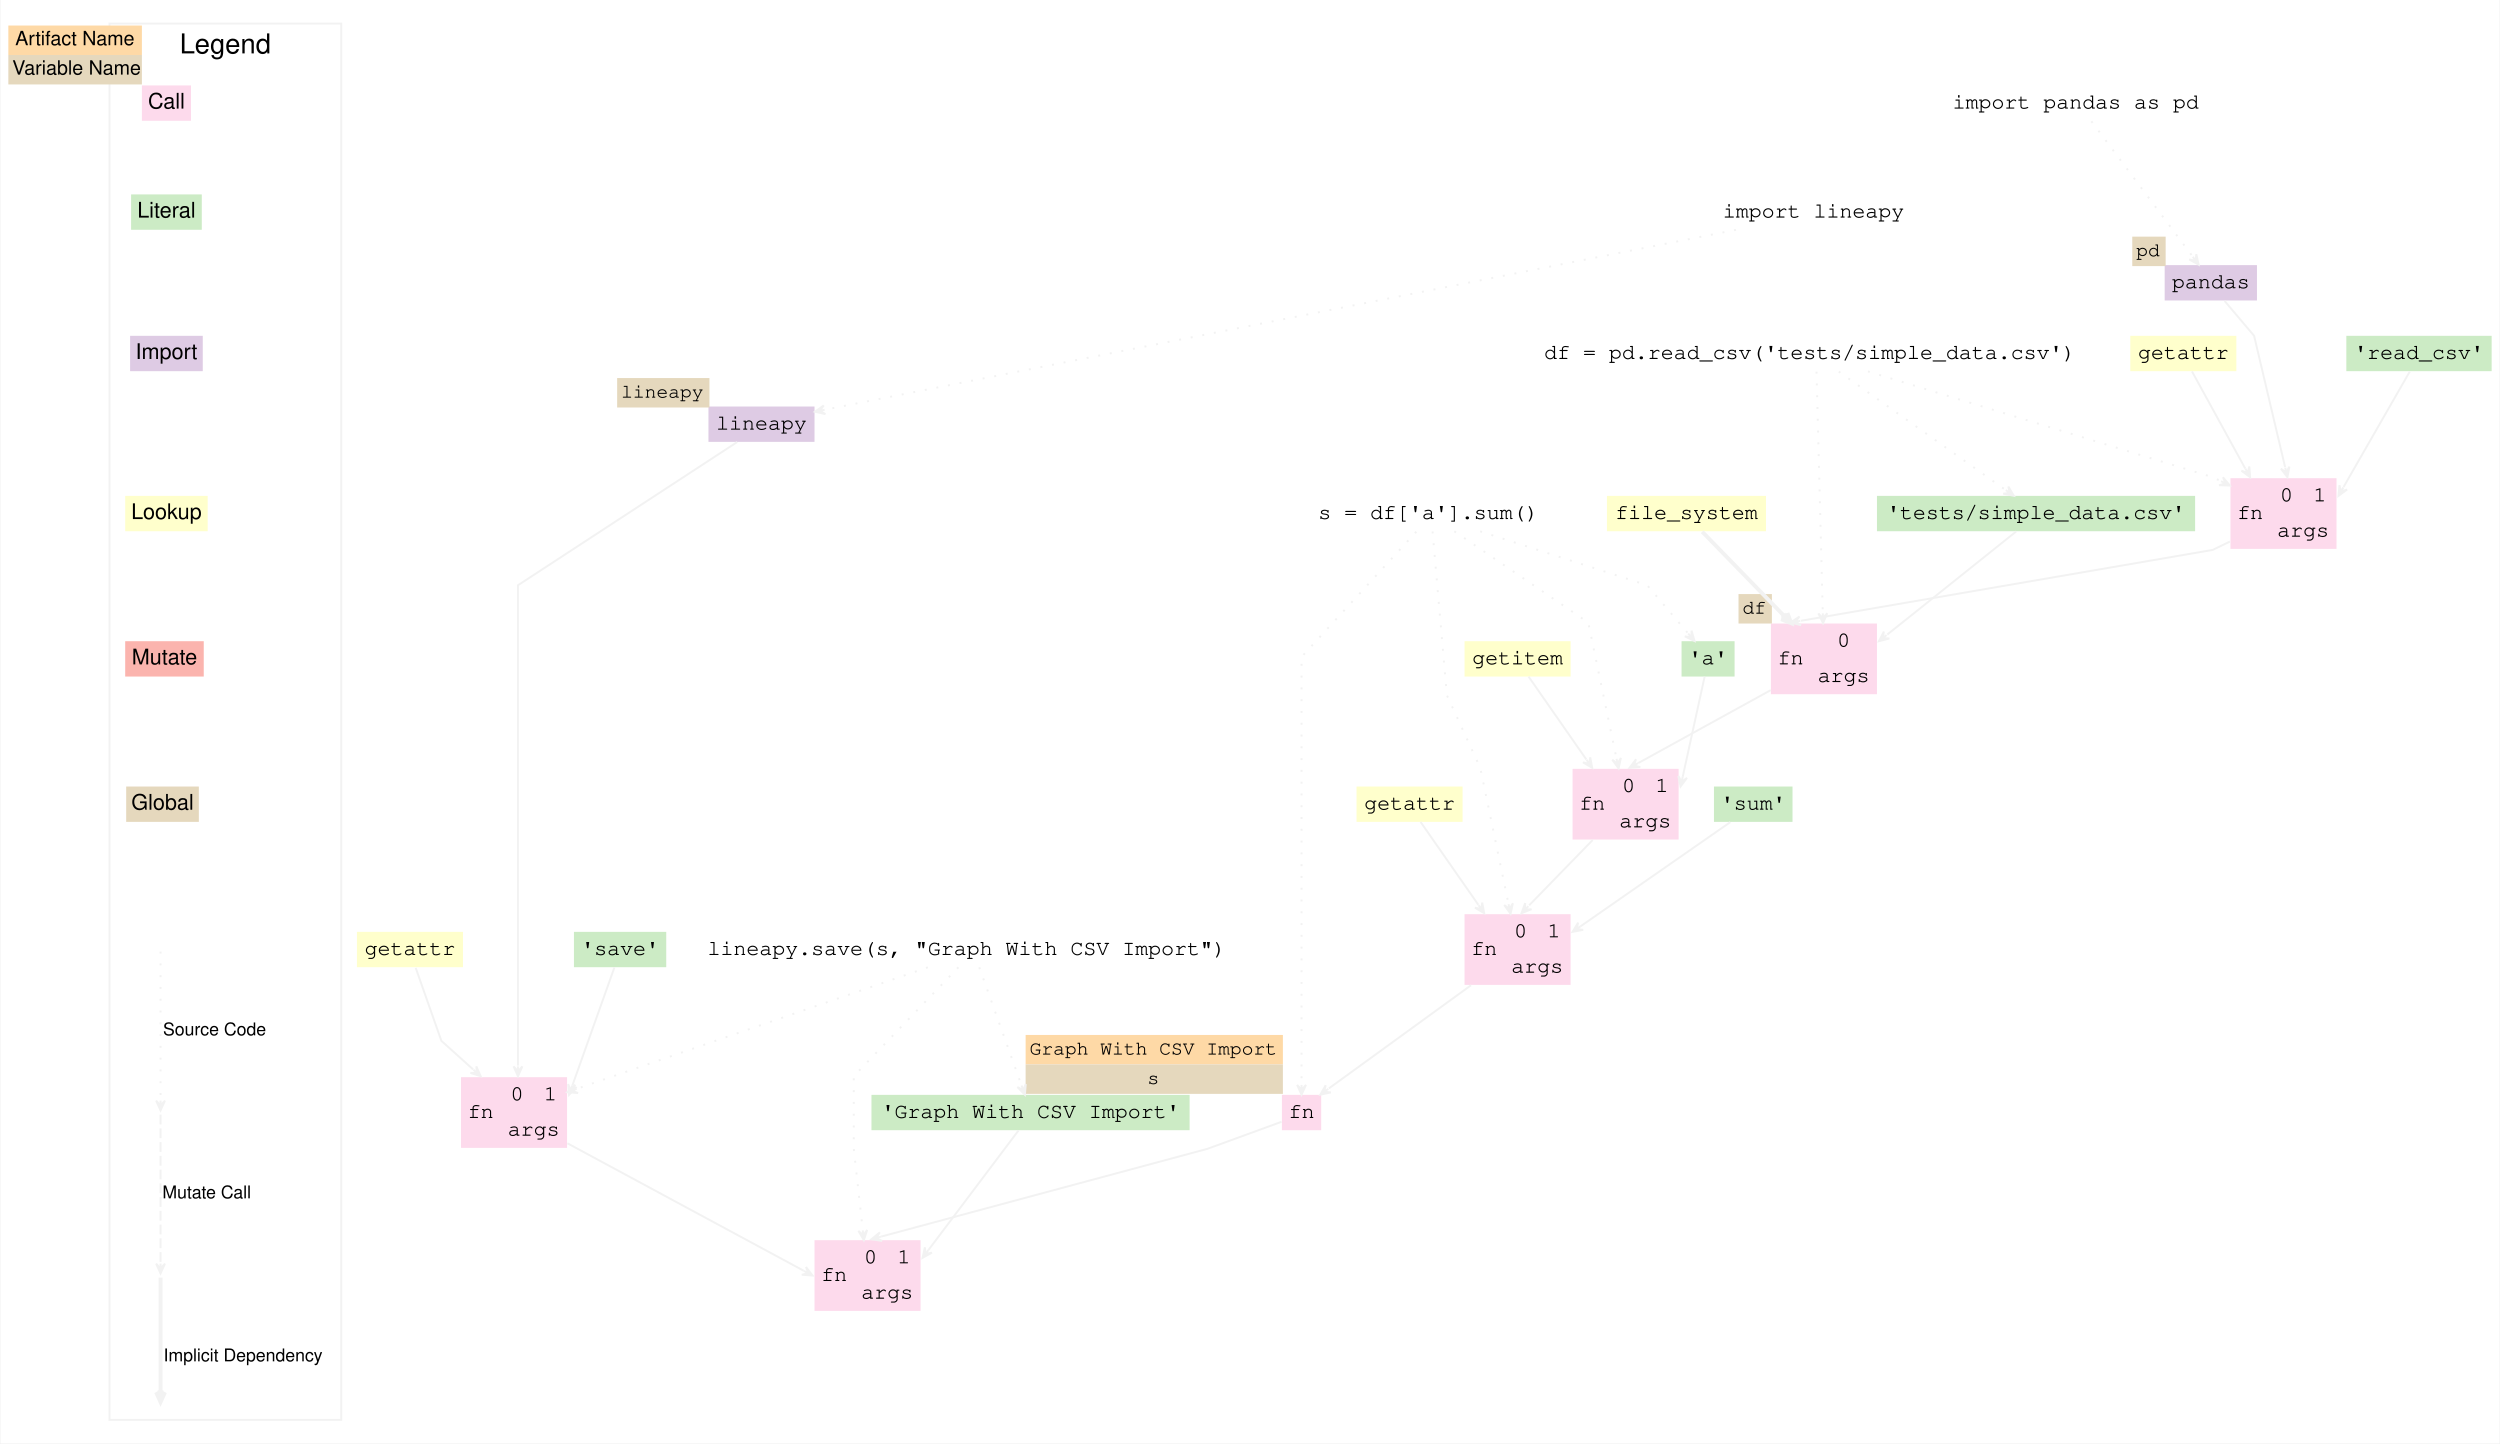
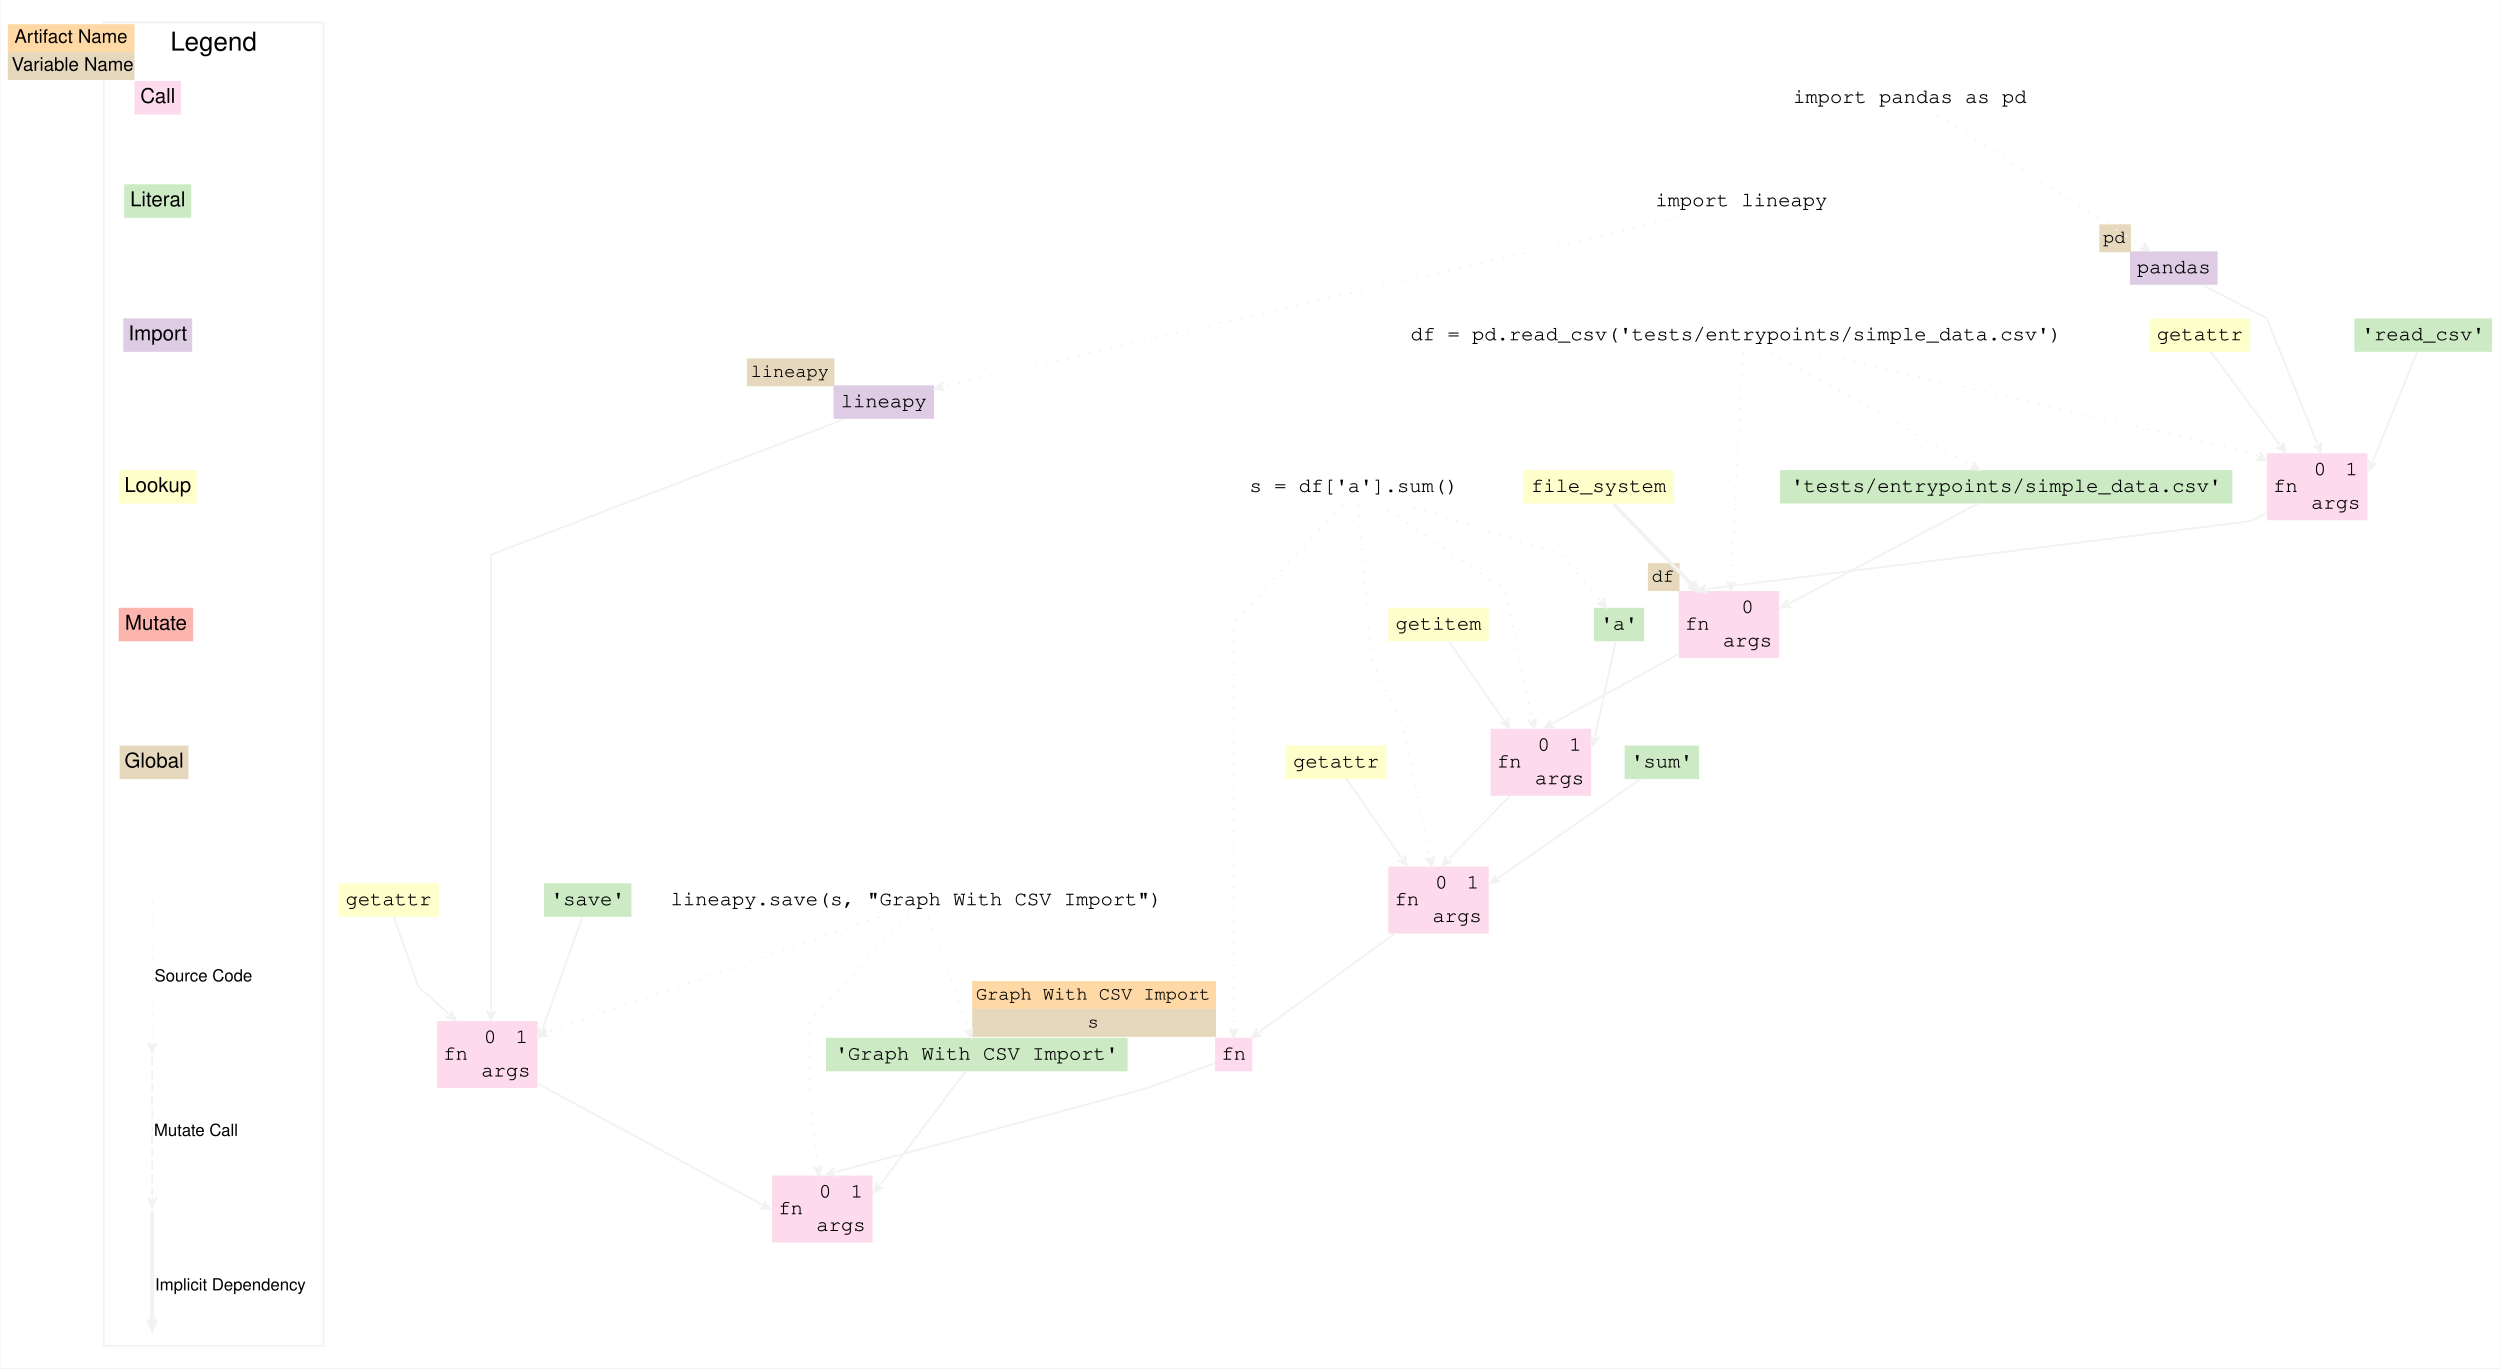
- <svg xmlns="http://www.w3.org/2000/svg" width="1273pt" height="735pt" viewBox="0 0 1272.5 735">
+ <svg xmlns="http://www.w3.org/2000/svg" width="1343pt" height="735pt" viewBox="0 0 1342.5 735">
  <g class="graph" transform="scale(1) translate(4 731)">
-     <polygon points="-4 4 -4 -731 1268.5 -731 1268.5 4" fill="#fff" stroke="transparent" />
+     <polygon points="-4 4 -4 -731 1338.5 -731 1338.5 4" fill="#fff" stroke="transparent" />
    <g class="cluster">
      <polygon points="51.5 -8 51.5 -719 169.5 -719 169.5 -8" fill="none" stroke="#f2f2f2" />
      <text x="110.5" y="-703.8" font-family="Helvetica,sans-Serif" font-size="14" text-anchor="middle">Legend</text>
    </g>
    <g class="node">
      <polygon points="68 -669.5 68 -687.5 93 -687.5 93 -669.5" fill="#fddaec" stroke="#f2f2f2" stroke-width="0" />
      <text x="80.5" y="-675.7" fill="#000000" font-family="Helvetica,sans-Serif" font-size="11" text-anchor="middle">Call</text>
      <polygon points="0 -703 0 -718 68 -718 68 -703" fill="#fed9a6" stroke="transparent" />
      <text x="3.5" y="-708" fill="#000000" font-family="Helvetica,sans-Serif" font-size="10">Artifact Name</text>
      <polygon points="0 -688 0 -703 68 -703 68 -688" fill="#e5d8bd" stroke="transparent" />
      <text x="2" y="-693" fill="#000000" font-family="Helvetica,sans-Serif" font-size="10">Variable Name</text>
      <polygon points="98.5 -632 62.5 -632 62.5 -614 98.5 -614" fill="#ccebc5" stroke="#f2f2f2" stroke-width="0" />
      <text x="80.5" y="-620.2" fill="#000000" font-family="Helvetica,sans-Serif" font-size="11" text-anchor="middle">Literal</text>
      <polygon points="99 -560 62 -560 62 -542 99 -542" fill="#decbe4" stroke="#f2f2f2" stroke-width="0" />
      <text x="80.5" y="-548.2" fill="#000000" font-family="Helvetica,sans-Serif" font-size="11" text-anchor="middle">Import</text>
      <polygon points="101.5 -478.5 59.5 -478.5 59.5 -460.5 101.5 -460.5" fill="#ffc" stroke="#f2f2f2" stroke-width="0" />
      <text x="80.5" y="-466.7" fill="#000000" font-family="Helvetica,sans-Serif" font-size="11" text-anchor="middle">Lookup</text>
      <polygon points="59.5 -386.5 59.5 -404.5 99.5 -404.5 99.5 -386.5" fill="#fbb4ae" stroke="#f2f2f2" stroke-width="0" />
      <text x="79.5" y="-392.7" fill="#000000" font-family="Helvetica,sans-Serif" font-size="11" text-anchor="middle">Mutate</text>
      <polygon points="97 -330.5 60 -330.5 60 -312.5 97 -312.5" fill="#e5d8bd" stroke="#f2f2f2" stroke-width="0" />
      <text x="78.5" y="-318.7" fill="#000000" font-family="Helvetica,sans-Serif" font-size="11" text-anchor="middle">Global</text>
    </g>
    <g class="edge">
      <path d="m77.5-246.44v75.43" fill="none" stroke="#f2f2f2" stroke-dasharray="1,5" />
      <polygon points="77.5 -165.56 79.75 -170.56 77.5 -168.06 77.5 -170.56 77.5 -170.56 77.5 -170.56 77.5 -168.06 75.25 -170.56 77.5 -165.56" fill="#f2f2f2" stroke="#f2f2f2" />
      <text x="105" y="-203.8" font-family="Helvetica,sans-Serif" font-size="9" text-anchor="middle">Source Code</text>
      <path d="m77.5-163.44v75.43" fill="none" stroke="#f2f2f2" stroke-dasharray="5,2" />
      <polygon points="77.5 -82.56 79.75 -87.56 77.5 -85.06 77.5 -87.56 77.5 -87.56 77.5 -87.56 77.5 -85.06 75.25 -87.56 77.5 -82.56" fill="#f2f2f2" stroke="#f2f2f2" />
      <text x="101" y="-120.8" font-family="Helvetica,sans-Serif" font-size="9" text-anchor="middle">Mutate Call</text>
      <path d="m77.5-80.45v58.33" fill="none" stroke="#f2f2f2" stroke-width="2" />
      <polygon points="77.5 -17.04 79.75 -22.04 78 -19.54 78 -22.04 77.5 -22.04 77 -22.04 77 -19.54 75.25 -22.04 77.5 -17.04" fill="#f2f2f2" stroke="#f2f2f2" stroke-width="2" />
      <text x="119.5" y="-37.8" font-family="Helvetica,sans-Serif" font-size="9" text-anchor="middle">Implicit Dependency</text>
    </g>
    <g class="node">
-       <polygon points="1145 -596 1098 -596 1098 -578 1145 -578" fill="#decbe4" stroke="#f2f2f2" stroke-width="0" />
-       <text x="1121.5" y="-584.2" fill="#000000" font-family="Courier,monospace" font-size="11" text-anchor="middle">pandas</text>
-       <polygon points="1081.5 -595.5 1081.5 -610.5 1098.5 -610.5 1098.5 -595.5" fill="#e5d8bd" stroke="transparent" />
-       <text x="1083.5" y="-600.5" fill="#000000" font-family="Courier,monospace" font-size="10">pd</text>
-       <polygon points="1131.5 -451.5 1131.5 -487.5 1185.5 -487.5 1185.5 -451.5" fill="#fddaec" stroke="#f2f2f2" stroke-width="0" />
-       <text x="1141.5" y="-466.7" fill="#000000" font-family="Courier,monospace" font-size="11" text-anchor="middle">fn</text>
-       <polyline points="1151.5 -451.5 1151.5 -487.5" fill="none" stroke="#f2f2f2" stroke-width="0" />
-       <text x="1160" y="-475.7" fill="#000000" font-family="Courier,monospace" font-size="11" text-anchor="middle">0</text>
-       <polyline points="1168.5 -469.5 1168.5 -487.5" fill="none" stroke="#f2f2f2" stroke-width="0" />
-       <text x="1177" y="-475.7" fill="#000000" font-family="Courier,monospace" font-size="11" text-anchor="middle">1</text>
-       <polyline points="1151.5 -469.5 1185.5 -469.5" fill="none" stroke="#f2f2f2" stroke-width="0" />
-       <text x="1168.5" y="-457.7" fill="#000000" font-family="Courier,monospace" font-size="11" text-anchor="middle">args</text>
-     </g>
-     <g class="edge" stroke="#f2f2f2">
-       <path d="m1128.5-577.77c6.45 7.61 15.04 17.77 15.04 17.77s11.88 50.31 15.78 66.82" fill="none" />
-       <polygon points="1160.5 -488 1161.5 -493.38 1159.9 -490.43 1159.4 -492.87 1159.4 -492.87 1159.4 -492.87 1159.9 -490.43 1157.2 -492.35 1160.5 -488" fill="#f2f2f2" />
-     </g>
-     <g class="node">
-       <polygon points="410.5 -524 356.5 -524 356.5 -506 410.5 -506" fill="#decbe4" stroke="#f2f2f2" stroke-width="0" />
-       <text x="383.5" y="-512.2" fill="#000000" font-family="Courier,monospace" font-size="11" text-anchor="middle">lineapy</text>
-       <polygon points="310 -523.5 310 -538.5 357 -538.5 357 -523.5" fill="#e5d8bd" stroke="transparent" />
-       <text x="312" y="-528.5" fill="#000000" font-family="Courier,monospace" font-size="10">lineapy</text>
+       <polygon points="1187 -596 1140 -596 1140 -578 1187 -578" fill="#decbe4" stroke="#f2f2f2" stroke-width="0" />
+       <text x="1163.5" y="-584.2" fill="#000000" font-family="Courier,monospace" font-size="11" text-anchor="middle">pandas</text>
+       <polygon points="1123.5 -595.5 1123.5 -610.5 1140.5 -610.5 1140.5 -595.5" fill="#e5d8bd" stroke="transparent" />
+       <text x="1125.5" y="-600.5" fill="#000000" font-family="Courier,monospace" font-size="10">pd</text>
+       <polygon points="1213.5 -451.5 1213.5 -487.5 1267.5 -487.5 1267.5 -451.5" fill="#fddaec" stroke="#f2f2f2" stroke-width="0" />
+       <text x="1223.5" y="-466.7" fill="#000000" font-family="Courier,monospace" font-size="11" text-anchor="middle">fn</text>
+       <polyline points="1233.5 -451.5 1233.5 -487.5" fill="none" stroke="#f2f2f2" stroke-width="0" />
+       <text x="1242" y="-475.7" fill="#000000" font-family="Courier,monospace" font-size="11" text-anchor="middle">0</text>
+       <polyline points="1250.5 -469.5 1250.5 -487.5" fill="none" stroke="#f2f2f2" stroke-width="0" />
+       <text x="1259" y="-475.7" fill="#000000" font-family="Courier,monospace" font-size="11" text-anchor="middle">1</text>
+       <polyline points="1233.5 -469.5 1267.5 -469.5" fill="none" stroke="#f2f2f2" stroke-width="0" />
+       <text x="1250.5" y="-457.7" fill="#000000" font-family="Courier,monospace" font-size="11" text-anchor="middle">args</text>
+     </g>
+     <g class="edge" stroke="#f2f2f2">
+       <path d="m1179-577.92c14.67 7.64 34.45 17.92 34.45 17.92s20.65 51.26 27.1 67.28" fill="none" />
+       <polygon points="1242.5 -488 1242.7 -493.48 1241.6 -490.32 1240.6 -492.64 1240.6 -492.64 1240.6 -492.64 1241.6 -490.32 1238.5 -491.8 1242.5 -488" fill="#f2f2f2" />
+     </g>
+     <g class="node">
+       <polygon points="497.5 -524 443.5 -524 443.5 -506 497.5 -506" fill="#decbe4" stroke="#f2f2f2" stroke-width="0" />
+       <text x="470.5" y="-512.2" fill="#000000" font-family="Courier,monospace" font-size="11" text-anchor="middle">lineapy</text>
+       <polygon points="397 -523.5 397 -538.5 444 -538.5 444 -523.5" fill="#e5d8bd" stroke="transparent" />
+       <text x="399" y="-528.5" fill="#000000" font-family="Courier,monospace" font-size="10">lineapy</text>
      <polygon points="230.5 -146.5 230.5 -182.5 284.5 -182.5 284.5 -146.5" fill="#fddaec" stroke="#f2f2f2" stroke-width="0" />
      <text x="240.5" y="-161.7" fill="#000000" font-family="Courier,monospace" font-size="11" text-anchor="middle">fn</text>
      <polyline points="250.5 -146.5 250.5 -182.5" fill="none" stroke="#f2f2f2" stroke-width="0" />
      <text x="259" y="-170.7" fill="#000000" font-family="Courier,monospace" font-size="11" text-anchor="middle">0</text>
      <polyline points="267.5 -164.5 267.5 -182.5" fill="none" stroke="#f2f2f2" stroke-width="0" />
      <text x="276" y="-170.7" fill="#000000" font-family="Courier,monospace" font-size="11" text-anchor="middle">1</text>
      <polyline points="250.5 -164.5 284.5 -164.5" fill="none" stroke="#f2f2f2" stroke-width="0" />
      <text x="267.5" y="-152.7" fill="#000000" font-family="Courier,monospace" font-size="11" text-anchor="middle">args</text>
    </g>
    <g class="edge" stroke="#f2f2f2">
-       <path d="m371.16-505.94c-31.37 20.49-111.66 72.94-111.66 72.94v186.5 58.09" fill="none" />
+       <path d="m449.5-505.94c-53.37 20.49-190 72.94-190 72.94v186.5 58.09" fill="none" />
      <polygon points="259.5 -183 261.75 -188 259.5 -185.5 259.5 -188 259.5 -188 259.5 -188 259.5 -185.5 257.25 -188 259.5 -183" fill="#f2f2f2" />
    </g>
    <g class="node">
-       <polygon points="1113.5 -478.5 951.5 -478.5 951.5 -460.5 1113.5 -460.5" fill="#ccebc5" stroke="#f2f2f2" stroke-width="0" />
-       <text x="1032.5" y="-466.7" fill="#000000" font-family="Courier,monospace" font-size="11" text-anchor="middle">'tests/simple_data.csv'</text>
+       <polygon points="1195 -478.5 952 -478.5 952 -460.5 1195 -460.5" fill="#ccebc5" stroke="#f2f2f2" stroke-width="0" />
+       <text x="1073.5" y="-466.7" fill="#000000" font-family="Courier,monospace" font-size="11" text-anchor="middle">'tests/entrypoints/simple_data.csv'</text>
      <polygon points="897.5 -377.5 897.5 -413.5 951.5 -413.5 951.5 -377.5" fill="#fddaec" stroke="#f2f2f2" stroke-width="0" />
      <text x="907.5" y="-392.7" fill="#000000" font-family="Courier,monospace" font-size="11" text-anchor="middle">fn</text>
      <polyline points="917.5 -377.5 917.5 -413.5" fill="none" stroke="#f2f2f2" stroke-width="0" />
      <text x="934.5" y="-401.7" fill="#000000" font-family="Courier,monospace" font-size="11" text-anchor="middle">0</text>
      <polyline points="917.5 -395.5 951.5 -395.5" fill="none" stroke="#f2f2f2" stroke-width="0" />
      <text x="934.5" y="-383.7" fill="#000000" font-family="Courier,monospace" font-size="11" text-anchor="middle">args</text>
      <polygon points="881 -413.5 881 -428.5 898 -428.5 898 -413.5" fill="#e5d8bd" stroke="transparent" />
      <text x="883" y="-418.5" fill="#000000" font-family="Courier,monospace" font-size="10">df</text>
    </g>
    <g class="edge" stroke="#f2f2f2">
-       <path d="m1022.4-460.39c-17.66 14.12-53.36 42.68-65.62 52.49" fill="none" />
-       <polygon points="952.5 -404.5 957.81 -405.87 954.45 -406.06 956.4 -407.62 956.4 -407.62 956.4 -407.62 954.45 -406.06 955 -409.38 952.5 -404.5" fill="#f2f2f2" />
-     </g>
-     <g class="node">
-       <polygon points="1134.5 -560 1080.5 -560 1080.5 -542 1134.5 -542" fill="#ffc" stroke="#f2f2f2" stroke-width="0" />
-       <text x="1107.5" y="-548.2" fill="#000000" font-family="Courier,monospace" font-size="11" text-anchor="middle">getattr</text>
-     </g>
-     <g class="edge" stroke="#f2f2f2">
-       <path d="m1111.9-541.89c7.28 13.26 21.47 39.15 27.14 49.48" fill="none" />
-       <polygon points="1141.5 -488 1141.1 -493.47 1140.3 -490.19 1139.1 -492.38 1139.1 -492.38 1139.1 -492.38 1140.3 -490.19 1137.1 -491.3 1141.5 -488" fill="#f2f2f2" />
-     </g>
-     <g class="node">
-       <polygon points="1264.5 -560 1190.5 -560 1190.5 -542 1264.5 -542" fill="#ccebc5" stroke="#f2f2f2" stroke-width="0" />
-       <text x="1227.5" y="-548.2" fill="#000000" font-family="Courier,monospace" font-size="11" text-anchor="middle">'read_csv'</text>
-     </g>
-     <g class="edge" stroke="#f2f2f2">
-       <path d="m1222.8-541.8c-8.67 15.11-26.89 46.89-33.68 58.73" fill="none" />
-       <polygon points="1186.5 -478.5 1190.9 -481.72 1187.7 -480.67 1189 -482.84 1189 -482.84 1189 -482.84 1187.7 -480.67 1187 -483.96 1186.5 -478.5" fill="#f2f2f2" />
-       <path d="m1131.2-455.24c-5.02 2.44-8.71 4.24-8.71 4.24s-176.58 30.39-209.69 36.09" fill="none" />
-       <polygon points="907.5 -414 912.81 -412.63 909.96 -414.42 912.43 -414.85 912.43 -414.85 912.43 -414.85 909.96 -414.42 912.05 -417.07 907.5 -414" fill="#f2f2f2" />
+       <path d="m1058.2-460.39c-27.73 14.66-84.87 44.88-101.22 53.53" fill="none" />
+       <polygon points="952.5 -404.5 957.97 -404.85 954.71 -405.67 956.92 -406.84 956.92 -406.84 956.92 -406.84 954.71 -405.67 955.87 -408.83 952.5 -404.5" fill="#f2f2f2" />
+     </g>
+     <g class="node">
+       <polygon points="1204.5 -560 1150.5 -560 1150.5 -542 1204.5 -542" fill="#ffc" stroke="#f2f2f2" stroke-width="0" />
+       <text x="1177.5" y="-548.2" fill="#000000" font-family="Courier,monospace" font-size="11" text-anchor="middle">getattr</text>
+     </g>
+     <g class="edge" stroke="#f2f2f2">
+       <path d="m1183.5-541.89c9.94 13.39 29.43 39.66 36.94 49.78" fill="none" />
+       <polygon points="1223.5 -488 1222.3 -493.36 1222 -490.01 1220.5 -492.02 1220.5 -492.02 1220.5 -492.02 1222 -490.01 1218.7 -490.67 1223.5 -488" fill="#f2f2f2" />
+     </g>
+     <g class="node">
+       <polygon points="1334.5 -560 1260.5 -560 1260.5 -542 1334.5 -542" fill="#ccebc5" stroke="#f2f2f2" stroke-width="0" />
+       <text x="1297.5" y="-548.2" fill="#000000" font-family="Courier,monospace" font-size="11" text-anchor="middle">'read_csv'</text>
+     </g>
+     <g class="edge" stroke="#f2f2f2">
+       <path d="m1294.2-541.8c-6.07 14.97-18.77 46.28-23.67 58.38" fill="none" />
+       <polygon points="1268.5 -478.5 1272.5 -482.29 1269.4 -480.82 1270.4 -483.13 1270.4 -483.13 1270.4 -483.13 1269.4 -480.82 1268.3 -483.98 1268.5 -478.5" fill="#f2f2f2" />
+       <path d="m1213.2-455.24c-5.02 2.44-8.71 4.24-8.71 4.24s-252.41 31.44-291.85 36.36" fill="none" />
+       <polygon points="907.5 -414 912.74 -412.39 909.98 -414.31 912.46 -414.62 912.46 -414.62 912.46 -414.62 909.98 -414.31 912.18 -416.85 907.5 -414" fill="#f2f2f2" />
    </g>
    <g class="node">
      <polygon points="895 -478.5 814 -478.5 814 -460.5 895 -460.5" fill="#ffc" stroke="#f2f2f2" stroke-width="0" />
      <text x="854.5" y="-466.7" fill="#000000" font-family="Courier,monospace" font-size="11" text-anchor="middle">file_system</text>
    </g>
    <g class="edge" stroke="#f2f2f2" stroke-width="2">
      <path d="m862.53-460.24c10.04 10.33 27.61 28.4 41.48 42.66" fill="none" />
      <polygon points="907.81 -413.66 905.94 -418.82 906.43 -415.8 904.69 -417.6 904.33 -417.25 903.97 -416.9 905.71 -415.11 902.72 -415.68 907.81 -413.66" fill="#f2f2f2" />
    </g>
    <g class="node">
      <polygon points="796.5 -303.5 796.5 -339.5 850.5 -339.5 850.5 -303.5" fill="#fddaec" stroke="#f2f2f2" stroke-width="0" />
      <text x="806.5" y="-318.7" fill="#000000" font-family="Courier,monospace" font-size="11" text-anchor="middle">fn</text>
      <polyline points="816.5 -303.5 816.5 -339.5" fill="none" stroke="#f2f2f2" stroke-width="0" />
      <text x="825" y="-327.7" fill="#000000" font-family="Courier,monospace" font-size="11" text-anchor="middle">0</text>
      <polyline points="833.5 -321.5 833.5 -339.5" fill="none" stroke="#f2f2f2" stroke-width="0" />
      <text x="842" y="-327.7" fill="#000000" font-family="Courier,monospace" font-size="11" text-anchor="middle">1</text>
      <polyline points="816.5 -321.5 850.5 -321.5" fill="none" stroke="#f2f2f2" stroke-width="0" />
      <text x="833.5" y="-309.7" fill="#000000" font-family="Courier,monospace" font-size="11" text-anchor="middle">args</text>
    </g>
    <g class="edge" stroke="#f2f2f2">
      <path d="m897.45-379.61c-23.59 12.99-55.8 30.72-67.49 37.15" fill="none" />
      <polygon points="825.5 -340 830.97 -340.44 827.69 -341.21 829.88 -342.41 829.88 -342.41 829.88 -342.41 827.69 -341.21 828.8 -344.38 825.5 -340" fill="#f2f2f2" />
    </g>
    <g class="node">
      <polygon points="740.5 -330.5 686.5 -330.5 686.5 -312.5 740.5 -312.5" fill="#ffc" stroke="#f2f2f2" stroke-width="0" />
      <text x="713.5" y="-318.7" fill="#000000" font-family="Courier,monospace" font-size="11" text-anchor="middle">getattr</text>
      <polygon points="741.5 -229.5 741.5 -265.5 795.5 -265.5 795.5 -229.5" fill="#fddaec" stroke="#f2f2f2" stroke-width="0" />
      <text x="751.5" y="-244.7" fill="#000000" font-family="Courier,monospace" font-size="11" text-anchor="middle">fn</text>
      <polyline points="761.5 -229.5 761.5 -265.5" fill="none" stroke="#f2f2f2" stroke-width="0" />
      <text x="770" y="-253.7" fill="#000000" font-family="Courier,monospace" font-size="11" text-anchor="middle">0</text>
      <polyline points="778.5 -247.5 778.5 -265.5" fill="none" stroke="#f2f2f2" stroke-width="0" />
      <text x="787" y="-253.7" fill="#000000" font-family="Courier,monospace" font-size="11" text-anchor="middle">1</text>
      <polyline points="761.5 -247.5 795.5 -247.5" fill="none" stroke="#f2f2f2" stroke-width="0" />
      <text x="778.5" y="-235.7" fill="#000000" font-family="Courier,monospace" font-size="11" text-anchor="middle">args</text>
    </g>
    <g class="edge" stroke="#f2f2f2">
      <path d="m719.11-312.46c8.17 11.73 23.08 33.11 29.41 42.19" fill="none" />
      <polygon points="751.5 -266 750.49 -271.39 750.07 -268.05 748.64 -270.1 748.64 -270.1 748.64 -270.1 750.07 -268.05 746.79 -268.81 751.5 -266" fill="#f2f2f2" />
    </g>
    <g class="node">
      <polygon points="879 -404.5 852 -404.5 852 -386.5 879 -386.5" fill="#ccebc5" stroke="#f2f2f2" stroke-width="0" />
      <text x="865.5" y="-392.7" fill="#000000" font-family="Courier,monospace" font-size="11" text-anchor="middle">'a'</text>
    </g>
    <g class="edge" stroke="#f2f2f2">
      <path d="m863.73-386.39c-2.95 13.45-8.75 40-11.15 50.97" fill="none" />
      <polygon points="851.5 -330.5 854.77 -334.9 852.03 -332.94 852.57 -335.38 852.57 -335.38 852.57 -335.38 852.03 -332.94 850.37 -335.87 851.5 -330.5" fill="#f2f2f2" />
    </g>
    <g class="node">
      <polygon points="795.5 -404.5 741.5 -404.5 741.5 -386.5 795.5 -386.5" fill="#ffc" stroke="#f2f2f2" stroke-width="0" />
      <text x="768.5" y="-392.7" fill="#000000" font-family="Courier,monospace" font-size="11" text-anchor="middle">getitem</text>
    </g>
    <g class="edge" stroke="#f2f2f2">
      <path d="m774.11-386.46c8.17 11.73 23.08 33.11 29.41 42.19" fill="none" />
      <polygon points="806.5 -340 805.49 -345.39 805.07 -342.05 803.64 -344.1 803.64 -344.1 803.64 -344.1 805.07 -342.05 801.79 -342.81 806.5 -340" fill="#f2f2f2" />
      <path d="m806.73-303.26c-11.4 11.73-25.6 26.33-32.33 33.25" fill="none" />
      <polygon points="770.5 -266 775.6 -268.02 772.24 -267.79 773.99 -269.58 773.99 -269.58 773.99 -269.58 772.24 -267.79 772.37 -271.15 770.5 -266" fill="#f2f2f2" />
    </g>
    <g class="node">
      <polygon points="908.5 -330.5 868.5 -330.5 868.5 -312.5 908.5 -312.5" fill="#ccebc5" stroke="#f2f2f2" stroke-width="0" />
      <text x="888.5" y="-318.7" fill="#000000" font-family="Courier,monospace" font-size="11" text-anchor="middle">'sum'</text>
    </g>
    <g class="edge" stroke="#f2f2f2">
      <path d="m876.85-312.39c-20.7 14.39-62.94 43.78-76.24 53.03" fill="none" />
      <polygon points="796.5 -256.5 801.89 -257.51 798.55 -257.93 800.6 -259.36 800.6 -259.36 800.6 -259.36 798.55 -257.93 799.32 -261.2 796.5 -256.5" fill="#f2f2f2" />
    </g>
    <g class="node">
      <polygon points="648.5 -155.5 648.5 -173.5 668.5 -173.5 668.5 -155.5" fill="#fddaec" stroke="#f2f2f2" stroke-width="0" />
      <text x="658.5" y="-161.7" fill="#000000" font-family="Courier,monospace" font-size="11" text-anchor="middle">fn</text>
      <polygon points="518 -189 518 -204 649 -204 649 -189" fill="#fed9a6" stroke="transparent" />
      <text x="520" y="-194" fill="#000000" font-family="Courier,monospace" font-size="10">Graph With CSV Import</text>
      <polygon points="518 -174 518 -189 649 -189 649 -174" fill="#e5d8bd" stroke="transparent" />
      <text x="580" y="-179" fill="#000000" font-family="Courier,monospace" font-size="10">s</text>
    </g>
    <g class="edge" stroke="#f2f2f2">
      <path d="m744.8-229.32c-24.26 17.59-60.06 43.55-72.38 52.53" fill="none" />
      <polygon points="668.07 -173.59 673.43 -174.74 670.08 -175.07 672.1 -176.55 672.1 -176.55 672.1 -176.55 670.08 -175.07 670.77 -178.37 668.07 -173.59" fill="#f2f2f2" />
    </g>
    <g class="node">
      <polygon points="410.5 -63.5 410.5 -99.5 464.5 -99.5 464.5 -63.5" fill="#fddaec" stroke="#f2f2f2" stroke-width="0" />
      <text x="420.5" y="-78.7" fill="#000000" font-family="Courier,monospace" font-size="11" text-anchor="middle">fn</text>
      <polyline points="430.5 -63.5 430.5 -99.5" fill="none" stroke="#f2f2f2" stroke-width="0" />
      <text x="439" y="-87.7" fill="#000000" font-family="Courier,monospace" font-size="11" text-anchor="middle">0</text>
      <polyline points="447.5 -81.5 447.5 -99.5" fill="none" stroke="#f2f2f2" stroke-width="0" />
      <text x="456" y="-87.7" fill="#000000" font-family="Courier,monospace" font-size="11" text-anchor="middle">1</text>
      <polyline points="430.5 -81.5 464.5 -81.5" fill="none" stroke="#f2f2f2" stroke-width="0" />
      <text x="447.5" y="-69.7" fill="#000000" font-family="Courier,monospace" font-size="11" text-anchor="middle">args</text>
    </g>
    <g class="edge" stroke="#f2f2f2">
      <path d="m648.32-159.79c-14.09 5.14-37.82 13.79-37.82 13.79s-138.03 37.13-166.07 44.67" fill="none" />
      <polygon points="439.5 -100 444.91 -99.13 441.91 -100.65 444.33 -101.3 444.33 -101.3 444.33 -101.3 441.91 -100.65 443.74 -103.47 439.5 -100" fill="#f2f2f2" />
    </g>
    <g class="node">
      <polygon points="601.5 -173.5 439.5 -173.5 439.5 -155.5 601.5 -155.5" fill="#ccebc5" stroke="#f2f2f2" stroke-width="0" />
      <text x="520.5" y="-161.7" fill="#000000" font-family="Courier,monospace" font-size="11" text-anchor="middle">'Graph With CSV Import'</text>
    </g>
    <g class="edge" stroke="#f2f2f2">
      <path d="m514.4-155.41c-11.74 15.59-37.13 49.28-45.87 60.89" fill="none" />
      <polygon points="465.5 -90.5 470.31 -93.14 467 -92.5 468.51 -94.49 468.51 -94.49 468.51 -94.49 467 -92.5 466.71 -95.85 465.5 -90.5" fill="#f2f2f2" />
    </g>
    <g class="node">
      <polygon points="231.5 -256.5 177.5 -256.5 177.5 -238.5 231.5 -238.5" fill="#ffc" stroke="#f2f2f2" stroke-width="0" />
      <text x="204.5" y="-244.7" fill="#000000" font-family="Courier,monospace" font-size="11" text-anchor="middle">getattr</text>
    </g>
    <g class="edge" stroke="#f2f2f2">
      <path d="m207.43-238.15c4.62 13.13 13.07 37.15 13.07 37.15s10.33 9.3 16.14 14.53" fill="none" />
      <polygon points="240.5 -183 238.29 -188.02 238.64 -184.67 236.78 -186.34 236.78 -186.34 236.78 -186.34 238.64 -184.67 235.28 -184.67 240.5 -183" fill="#f2f2f2" />
    </g>
    <g class="node">
      <polygon points="335 -256.5 288 -256.5 288 -238.5 335 -238.5" fill="#ccebc5" stroke="#f2f2f2" stroke-width="0" />
      <text x="311.5" y="-244.7" fill="#000000" font-family="Courier,monospace" font-size="11" text-anchor="middle">'save'</text>
    </g>
    <g class="edge" stroke="#f2f2f2">
      <path d="m308.62-238.41c-5.45 15.3-17.1 48.01-21.44 60.2" fill="none" />
      <polygon points="285.5 -173.5 289.3 -177.46 286.34 -175.86 287.18 -178.21 287.18 -178.21 287.18 -178.21 286.34 -175.86 285.06 -178.97 285.5 -173.5" fill="#f2f2f2" />
      <path d="m284.67-148.84c37.58 20.27 102.76 55.43 120.35 64.92" fill="none" />
      <polygon points="409.5 -81.5 406.17 -85.85 407.3 -82.69 405.1 -83.87 405.1 -83.87 405.1 -83.87 407.3 -82.69 404.03 -81.89 409.5 -81.5" fill="#f2f2f2" />
    </g>
    <g class="node">
-       <polygon points="1122 -687.5 987 -687.5 987 -669.5 1122 -669.5" fill="none" stroke="#000" stroke-width="0" />
-       <text x="990" y="-675.7" fill="#000000" font-family="Courier,monospace" font-size="11">import pandas as pd</text>
-     </g>
-     <g class="edge" stroke="#f2f2f2">
-       <path d="m1060.7-669.24c11.77 15.72 37.45 50.02 51.38 68.63" fill="none" stroke-dasharray="1,5" />
-       <polygon points="1115.3 -596.24 1114.1 -601.59 1113.8 -598.24 1112.3 -600.24 1112.3 -600.24 1112.3 -600.24 1113.8 -598.24 1110.5 -598.89 1115.3 -596.24" fill="#f2f2f2" />
-     </g>
-     <g class="node">
-       <polygon points="971 -632 870 -632 870 -614 971 -614" fill="none" stroke="#000" stroke-width="0" />
-       <text x="873" y="-620.2" fill="#000000" font-family="Courier,monospace" font-size="11">import lineapy</text>
-     </g>
-     <g class="edge" stroke="#f2f2f2">
-       <path d="m879.7-613.95c-102.82 20.3-370.92 73.22-463.89 91.57" fill="none" stroke-dasharray="1,5" />
-       <polygon points="410.73 -521.37 416.07 -520.14 413.18 -521.86 415.63 -522.34 415.63 -522.34 415.63 -522.34 413.18 -521.86 415.2 -524.55 410.73 -521.37" fill="#f2f2f2" />
-     </g>
-     <g class="node">
-       <polygon points="1062 -560 779 -560 779 -542 1062 -542" fill="none" stroke="#000" stroke-width="0" />
-       <text x="782" y="-548.2" fill="#000000" font-family="Courier,monospace" font-size="11">df = pd.read_csv('tests/simple_data.csv')</text>
-     </g>
-     <g class="edge" stroke="#f2f2f2">
-       <path d="m932.06-541.79c20.23 14.35 62.04 44.03 84.82 60.2" fill="none" stroke-dasharray="1,5" />
-       <polygon points="1021.2 -478.55 1018.4 -483.27 1019.1 -479.99 1017.1 -481.44 1017.1 -481.44 1017.1 -481.44 1019.1 -479.99 1015.8 -479.6 1021.2 -478.55" fill="#f2f2f2" />
-       <path d="m946.91-541.89c54.75 16.8 175.59 53.89 175.59 53.89s1.59 0.77 4.1 1.99" fill="none" stroke-dasharray="1,5" />
-       <polygon points="1131.2 -483.76 1127.7 -487.97 1129 -484.86 1126.7 -485.95 1126.7 -485.95 1126.7 -485.95 1129 -484.86 1125.7 -483.93 1131.2 -483.76" fill="#f2f2f2" />
-       <path d="m920.72-541.75c0.59 22.94 2.29 88.03 3.19 122.77" fill="none" stroke-dasharray="1,5" />
-       <polygon points="924.05 -413.68 926.17 -418.74 923.99 -416.18 923.92 -418.68 923.92 -418.68 923.92 -418.68 923.99 -416.18 921.67 -418.62 924.05 -413.68" fill="#f2f2f2" />
-     </g>
-     <g class="node">
-       <polygon points="785 -478.5 664 -478.5 664 -460.5 785 -460.5" fill="none" stroke="#000" stroke-width="0" />
+       <text x="959" y="-675.7" fill="#000000" font-family="Courier,monospace" font-size="11">import pandas as pd</text>
+     </g>
+     <g class="edge" stroke="#f2f2f2">
+       <path d="m1036.4-669.24c25.32 16.18 81.45 52.07 109.88 70.24" fill="none" stroke-dasharray="1,5" />
+       <polygon points="1150.6 -596.24 1147.6 -600.83 1148.5 -597.59 1146.4 -598.93 1146.4 -598.93 1146.4 -598.93 1148.5 -597.59 1145.2 -597.04 1150.6 -596.24" fill="#f2f2f2" />
+     </g>
+     <g class="node">
+       <text x="885" y="-620.2" fill="#000000" font-family="Courier,monospace" font-size="11">import lineapy</text>
+     </g>
+     <g class="edge" stroke="#f2f2f2">
+       <path d="m897.4-613.95c-86.84 19.93-310.72 71.29-394.56 90.53" fill="none" stroke-dasharray="1,5" />
+       <polygon points="497.76 -522.25 503.14 -521.18 500.2 -522.81 502.63 -523.37 502.63 -523.37 502.63 -523.37 500.2 -522.81 502.13 -525.57 497.76 -522.25" fill="#f2f2f2" />
+     </g>
+     <g class="node">
+       <text x="753.5" y="-548.2" fill="#000000" font-family="Courier,monospace" font-size="11">df = pd.read_csv('tests/entrypoints/simple_data.csv')</text>
+     </g>
+     <g class="edge" stroke="#f2f2f2">
+       <path d="m946.8-541.94c25.54 14.4 79.03 44.56 107.66 60.7" fill="none" stroke-dasharray="1,5" />
+       <polygon points="1059.2 -478.58 1055.9 -483 1057 -479.81 1054.8 -481.04 1054.8 -481.04 1054.8 -481.04 1057 -479.81 1053.7 -479.08 1059.2 -478.58" fill="#f2f2f2" />
+       <path d="m967.78-541.96c73.6 16.78 236.72 53.96 236.72 53.96s1.59 0.77 4.1 1.99" fill="none" stroke-dasharray="1,5" />
+       <polygon points="1213.2 -483.76 1209.7 -487.97 1211 -484.86 1208.7 -485.95 1208.7 -485.95 1208.7 -485.95 1211 -484.86 1207.7 -483.93 1213.2 -483.76" fill="#f2f2f2" />
+       <path d="m932.07-541.75c-1.2 22.94-4.59 88.03-6.4 122.77" fill="none" stroke-dasharray="1,5" />
+       <polygon points="925.4 -413.68 927.9 -418.56 925.53 -416.18 925.66 -418.67 925.66 -418.67 925.66 -418.67 925.53 -416.18 923.41 -418.79 925.4 -413.68" fill="#f2f2f2" />
+     </g>
+     <g class="node">
      <text x="667" y="-466.7" fill="#000000" font-family="Courier,monospace" font-size="11">s = df['a'].sum()</text>
    </g>
    <g class="edge" stroke="#f2f2f2">
      <path d="m749.46-460.44c32.46 10.47 85.04 27.44 85.04 27.44s11.68 13.75 20.7 24.37" fill="none" stroke-dasharray="1,5" />
      <polygon points="858.62 -404.6 857.1 -409.87 857 -406.51 855.38 -408.41 855.38 -408.41 855.38 -408.41 857 -406.51 853.67 -406.95 858.62 -404.6" fill="#f2f2f2" />
      <path d="m736.3-460.46c22.26 15.16 68.2 46.46 68.2 46.46s8.72 42 14.35 69.09" fill="none" stroke-dasharray="1,5" />
      <polygon points="819.93 -339.71 821.11 -345.06 819.42 -342.16 818.91 -344.61 818.91 -344.61 818.91 -344.61 819.42 -342.16 816.71 -344.15 819.93 -339.71" fill="#f2f2f2" />
      <path d="m725.21-460.38c1.96 22.39 7.29 83.38 7.29 83.38s17 37 17 37 8.72 42 14.35 69.09" fill="none" stroke-dasharray="1,5" />
      <polygon points="764.93 -265.71 766.11 -271.06 764.42 -268.16 763.91 -270.61 763.91 -270.61 763.91 -270.61 764.42 -268.16 761.71 -270.15 764.93 -265.71" fill="#f2f2f2" />
      <path d="m716.93-460.24c-17.34 18.91-58.43 63.74-58.43 63.74v150 67.88" fill="none" stroke-dasharray="1,5" />
      <polygon points="658.5 -173.56 660.75 -178.56 658.5 -176.06 658.5 -178.56 658.5 -178.56 658.5 -178.56 658.5 -176.06 656.25 -178.56 658.5 -173.56" fill="#f2f2f2" />
    </g>
    <g class="node">
-       <polygon points="630 -256.5 353 -256.5 353 -238.5 630 -238.5" fill="none" stroke="#000" stroke-width="0" />
      <text x="356" y="-244.7" fill="#000000" font-family="Courier,monospace" font-size="11">lineapy.save(s, "Graph With CSV Import")</text>
    </g>
    <g class="edge" stroke="#f2f2f2">
      <path d="m494.39-238.44c5.03 14.07 15.47 43.22 21.51 60.1" fill="none" stroke-dasharray="1,5" />
      <polygon points="517.63 -173.53 518.06 -179 516.78 -175.88 515.94 -178.24 515.94 -178.24 515.94 -178.24 516.78 -175.88 513.82 -177.48 517.63 -173.53" fill="#f2f2f2" />
      <path d="m468.21-238.44c-42.14 14.59-131.06 45.37-178.81 61.9" fill="none" stroke-dasharray="1,5" />
      <polygon points="284.63 -174.89 290.09 -174.4 286.99 -175.71 289.36 -176.53 289.36 -176.53 289.36 -176.53 286.99 -175.71 288.62 -178.65 284.63 -174.89" fill="#f2f2f2" />
      <path d="m483.77-238.46c-16.41 17.09-53.27 55.46-53.27 55.46v37s2.55 23.12 4.57 41.46" fill="none" stroke-dasharray="1,5" />
      <polygon points="435.62 -99.52 437.31 -104.73 435.35 -102 435.08 -104.49 435.08 -104.49 435.08 -104.49 435.35 -102 432.84 -104.24 435.62 -99.52" fill="#f2f2f2" />
    </g>
  </g>
</svg>
